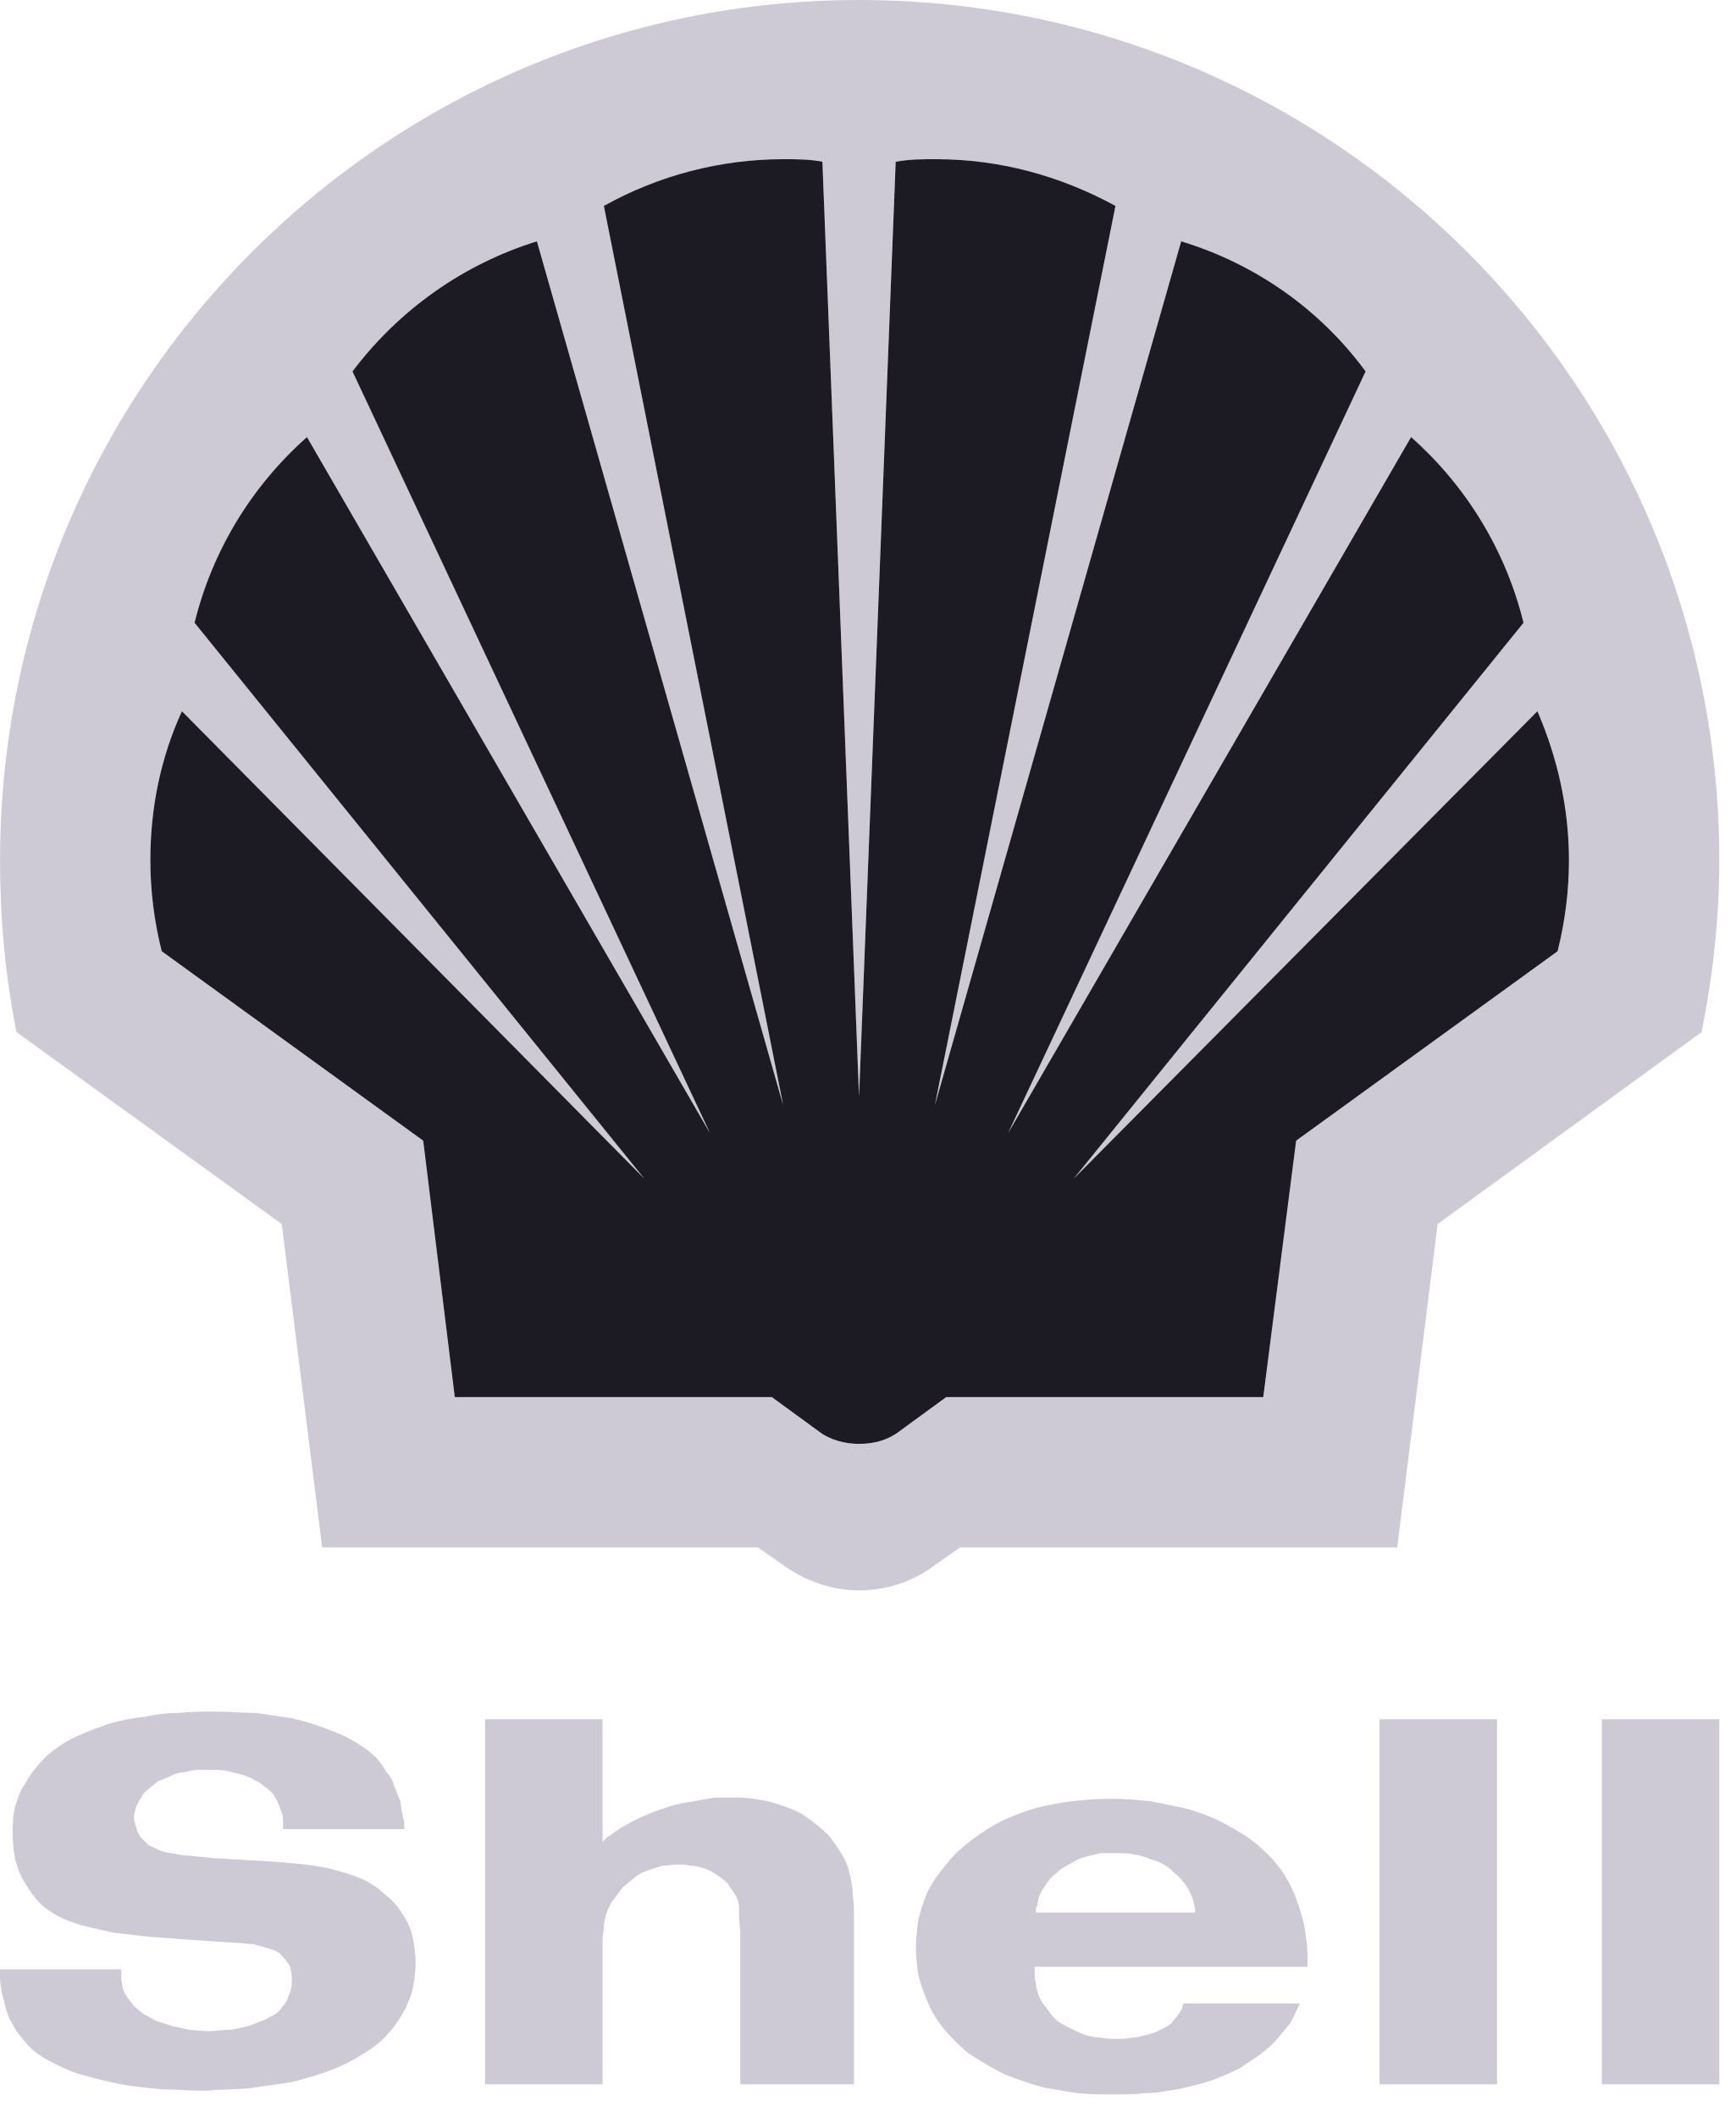
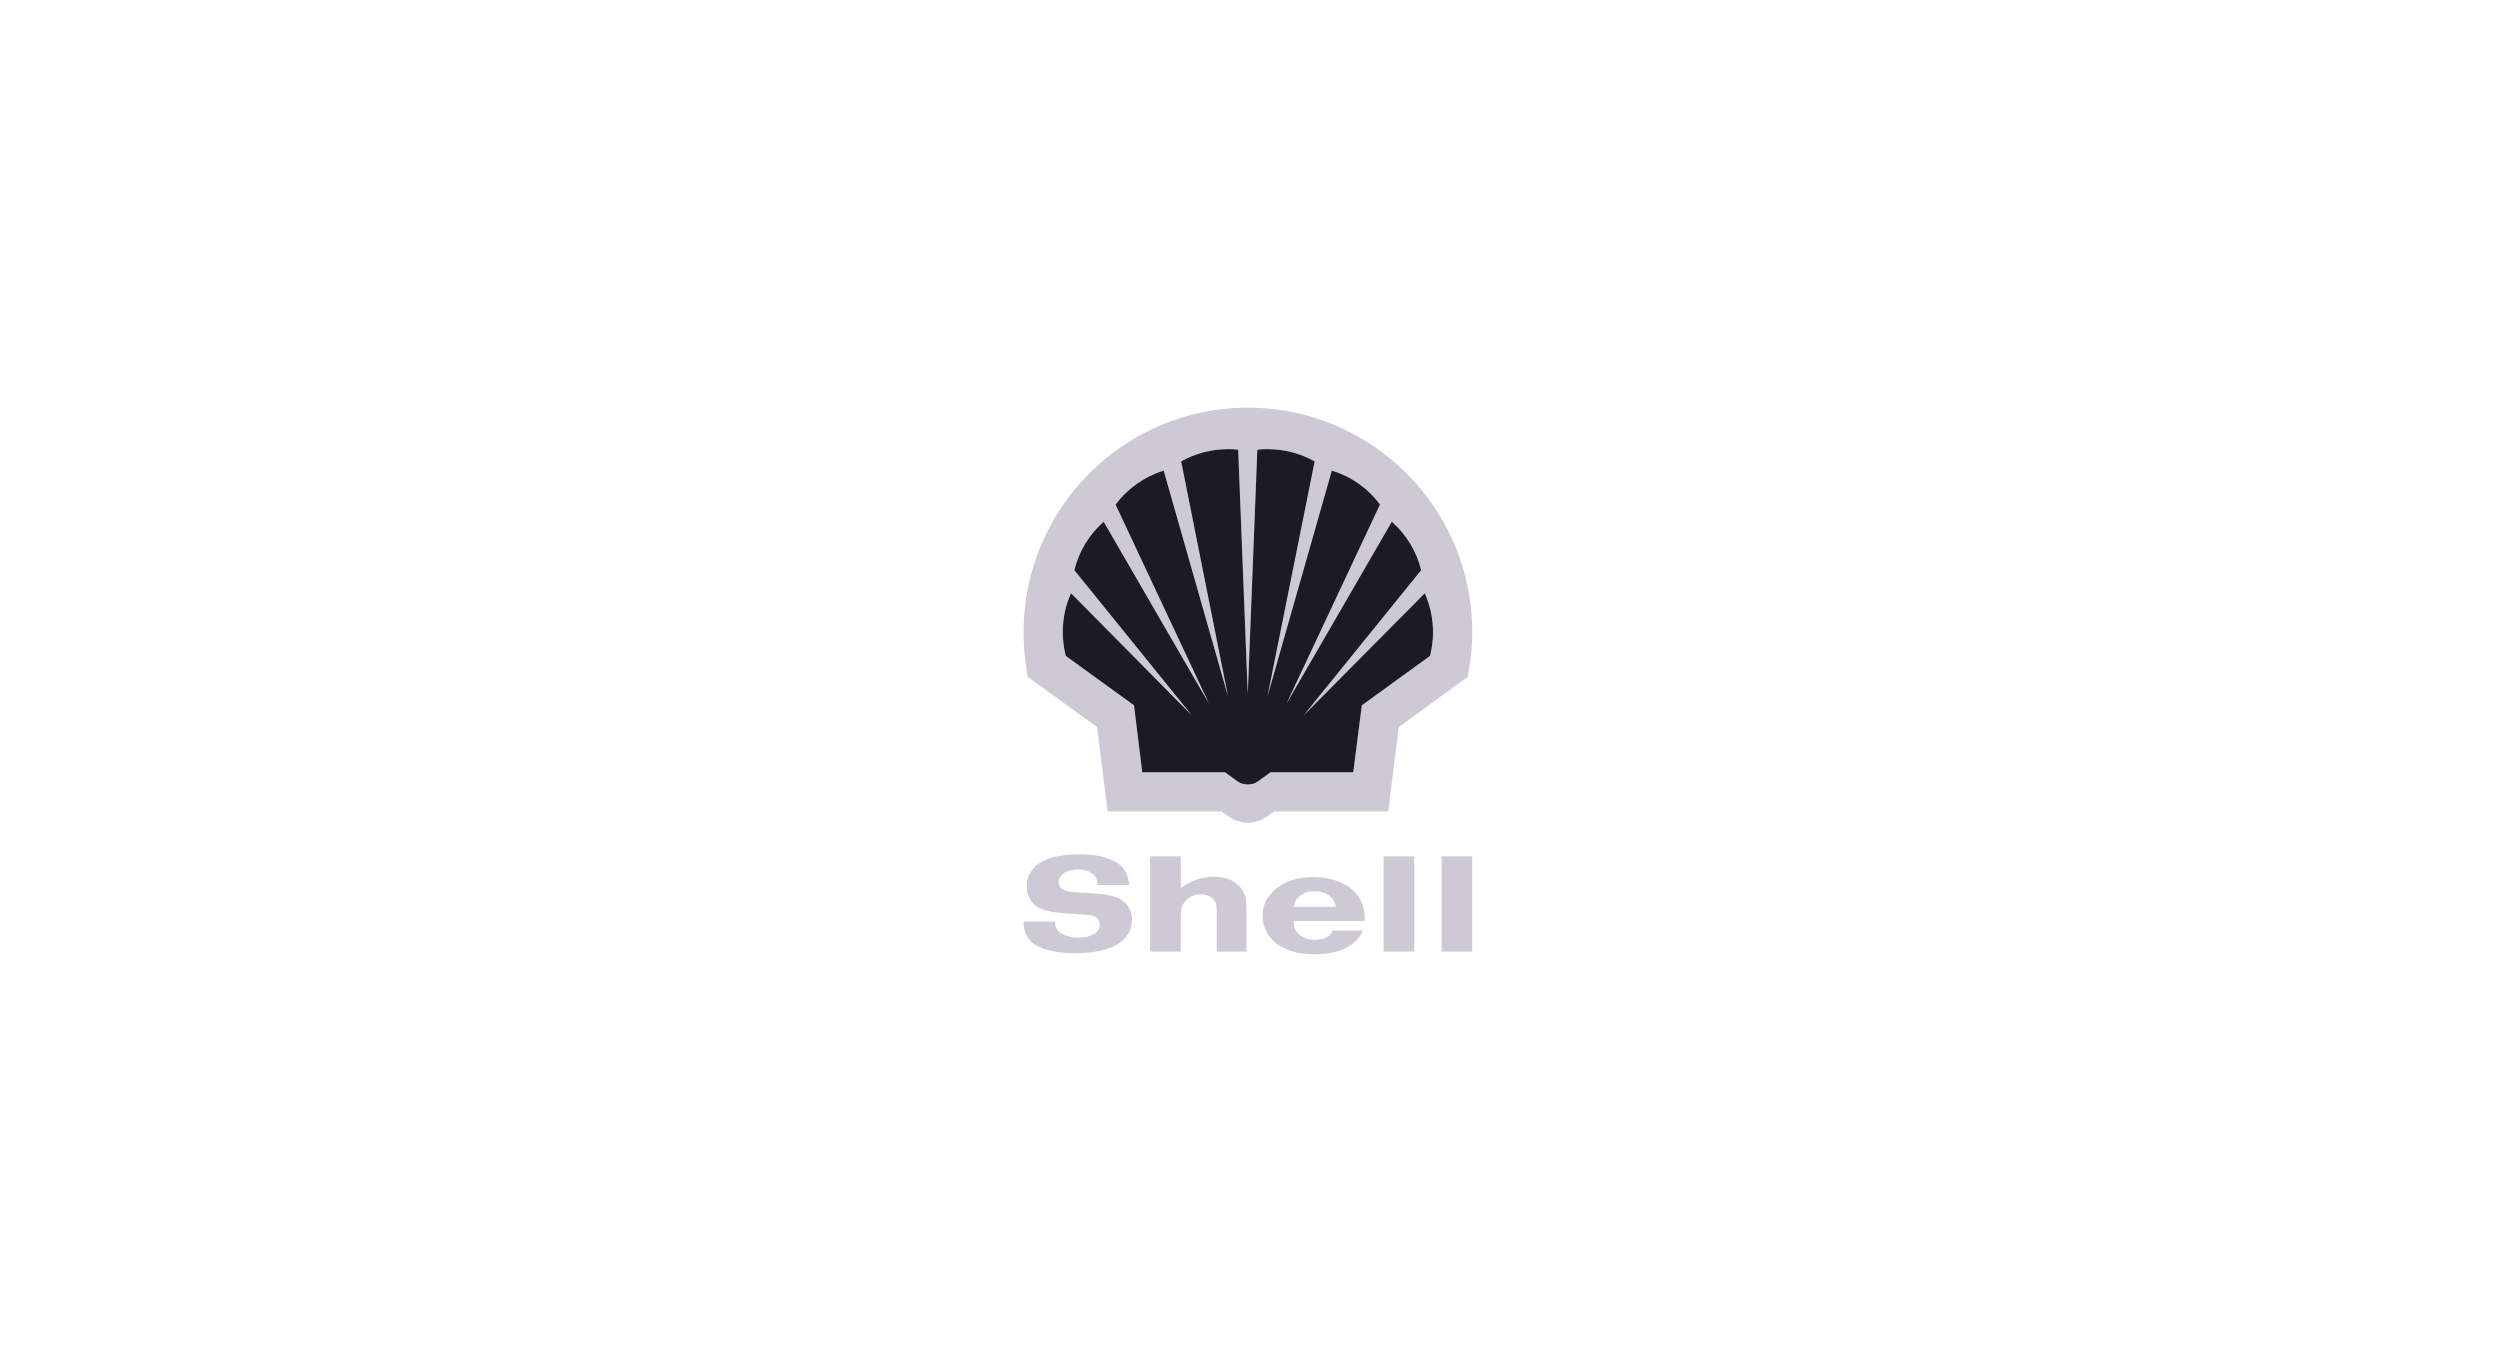
- <svg xmlns="http://www.w3.org/2000/svg" width="50" height="61" viewBox="0 0 50 61" fill="none">
-   <path fill-rule="evenodd" clip-rule="evenodd" d="M21.84 44.588H9.283L8.118 35.27L0.474 29.738C0.147 28.1 0.001 26.425 0.001 24.788C0.001 11.101 11.102 0 24.752 0C38.438 0 49.539 11.101 49.539 24.788C49.539 26.426 49.358 28.1 49.03 29.738L41.423 35.27L40.258 44.588H27.664L26.936 45.097C26.317 45.571 25.553 45.826 24.752 45.826C23.988 45.826 23.223 45.571 22.568 45.097L21.84 44.588ZM22.241 40.257H13.104L12.194 32.868L4.66 27.408C4.444 26.551 4.334 25.671 4.332 24.788C4.332 23.295 4.624 21.839 5.242 20.492L18.564 33.96L5.606 17.945C6.116 15.87 7.244 14.014 8.846 12.594L20.457 32.65L10.156 10.701C11.503 8.918 13.359 7.607 15.47 6.952L22.568 31.849L17.4 5.933C18.98 5.051 20.759 4.588 22.568 4.587C22.932 4.587 23.333 4.587 23.697 4.659L24.752 31.594L25.808 4.659C26.208 4.587 26.573 4.587 26.973 4.587C28.793 4.587 30.54 5.06 32.141 5.933L26.936 31.849L34.034 6.952C36.182 7.607 38.038 8.918 39.348 10.701L29.047 32.65L40.658 12.594C42.26 14.014 43.388 15.87 43.898 17.945L30.94 33.96L44.298 20.492C44.88 21.839 45.208 23.295 45.208 24.788C45.208 25.661 45.098 26.535 44.88 27.408L37.346 32.868L36.4 40.257H27.263L25.917 41.24C25.589 41.495 25.189 41.604 24.752 41.604C24.352 41.604 23.915 41.495 23.587 41.24L22.241 40.257Z" fill="#CDCAD5" />
-   <path fill-rule="evenodd" clip-rule="evenodd" d="M22.24 40.257H13.104L12.194 32.868L4.66 27.409C4.443 26.552 4.333 25.672 4.332 24.788C4.332 23.295 4.624 21.84 5.242 20.493L18.564 33.961L5.606 17.945C6.116 15.87 7.244 14.014 8.845 12.594L20.457 32.65L10.156 10.702C11.502 8.918 13.359 7.608 15.47 6.953L22.567 31.849L17.399 5.933C18.979 5.052 20.759 4.588 22.568 4.587C22.932 4.587 23.332 4.587 23.696 4.66L24.752 31.595L25.808 4.66C26.208 4.587 26.572 4.587 26.973 4.587C28.793 4.587 30.54 5.06 32.141 5.933L26.936 31.849L34.034 6.953C36.181 7.607 38.038 8.918 39.348 10.702L29.047 32.65L40.658 12.594C42.259 14.014 43.388 15.87 43.898 17.945L30.939 33.961L44.298 20.493C44.88 21.84 45.207 23.295 45.207 24.788C45.207 25.661 45.098 26.535 44.88 27.409L37.346 32.868L36.399 40.257H27.263L25.916 41.24C25.589 41.495 25.189 41.604 24.752 41.604C24.351 41.604 23.915 41.495 23.587 41.24L22.24 40.257Z" fill="#1C1A22" />
-   <path fill-rule="evenodd" clip-rule="evenodd" d="M46.154 60.058V49.539H49.54V60.058H46.154ZM39.749 60.058V49.539H43.134V60.058H39.749ZM37.674 56.673H29.812V56.819C29.812 56.928 29.812 57.037 29.848 57.146C29.848 57.256 29.885 57.365 29.921 57.473C29.957 57.583 30.031 57.728 30.14 57.838C30.212 57.947 30.285 58.056 30.394 58.165C30.503 58.275 30.649 58.347 30.795 58.42C30.94 58.493 31.086 58.565 31.268 58.638C31.413 58.675 31.559 58.711 31.705 58.711C31.887 58.747 32.032 58.747 32.178 58.747H32.214C32.323 58.747 32.469 58.747 32.614 58.711C32.76 58.711 32.906 58.674 33.015 58.638C33.16 58.602 33.306 58.565 33.415 58.493C33.524 58.456 33.633 58.383 33.743 58.31C33.779 58.238 33.852 58.165 33.925 58.092C33.961 58.019 34.034 57.947 34.07 57.837V57.8C34.07 57.764 34.106 57.764 34.106 57.728H37.455C37.419 57.765 37.419 57.837 37.382 57.874C37.382 57.874 37.382 57.91 37.346 57.946C37.3 58.074 37.239 58.197 37.164 58.31C37.054 58.456 36.945 58.565 36.836 58.711C36.691 58.892 36.508 59.038 36.327 59.184C36.145 59.329 35.926 59.439 35.745 59.584C35.453 59.73 35.198 59.839 34.908 59.948C34.58 60.057 34.252 60.13 33.925 60.203C33.633 60.239 33.343 60.313 33.015 60.313C32.723 60.349 32.432 60.349 32.141 60.349H32.069C31.741 60.349 31.377 60.349 31.049 60.313C30.758 60.276 30.43 60.203 30.14 60.167C29.703 60.057 29.303 59.912 28.938 59.767C28.574 59.582 28.221 59.376 27.883 59.148C27.634 58.936 27.403 58.705 27.191 58.456C27.009 58.238 26.827 57.947 26.718 57.655C26.609 57.437 26.536 57.182 26.464 56.927C26.427 56.672 26.39 56.417 26.39 56.126C26.39 55.872 26.427 55.58 26.464 55.289C26.536 55.035 26.609 54.78 26.718 54.525C26.864 54.233 27.046 53.979 27.264 53.724C27.483 53.433 27.737 53.215 28.029 52.996C28.303 52.788 28.596 52.605 28.902 52.45C29.221 52.306 29.55 52.185 29.885 52.085C30.212 52.013 30.54 51.94 30.868 51.904C31.232 51.867 31.596 51.831 31.924 51.831H32.069C32.433 51.831 32.797 51.867 33.161 51.904C33.525 51.976 33.889 52.049 34.216 52.122C34.581 52.231 34.981 52.377 35.308 52.559C35.636 52.741 35.964 52.922 36.255 53.178C36.509 53.396 36.764 53.651 36.983 53.979C37.165 54.27 37.31 54.561 37.42 54.924C37.492 55.143 37.566 55.362 37.602 55.616C37.638 55.871 37.675 56.126 37.675 56.417V56.49L37.674 56.673ZM34.434 55.108H29.848V54.999C29.848 54.962 29.848 54.962 29.884 54.925C29.884 54.853 29.921 54.78 29.921 54.708C29.957 54.597 29.994 54.525 30.031 54.453C30.103 54.38 30.14 54.271 30.212 54.197C30.286 54.089 30.394 54.016 30.468 53.943C30.577 53.834 30.722 53.761 30.868 53.688C30.977 53.615 31.122 53.543 31.268 53.506L31.705 53.397H32.178C32.36 53.397 32.542 53.397 32.687 53.434C32.869 53.47 33.015 53.506 33.16 53.579C33.306 53.615 33.415 53.652 33.525 53.724C33.67 53.797 33.779 53.906 33.852 53.98C33.962 54.052 33.997 54.124 34.071 54.197C34.143 54.271 34.18 54.343 34.252 54.453C34.288 54.525 34.325 54.597 34.362 54.708C34.398 54.78 34.398 54.889 34.434 54.962V55.108ZM17.363 49.539V53.07L17.509 52.924C17.546 52.924 17.546 52.888 17.582 52.888C17.727 52.779 17.873 52.669 18.019 52.597C18.205 52.485 18.4 52.388 18.601 52.305C18.856 52.195 19.074 52.123 19.293 52.05C19.511 51.977 19.729 51.941 19.984 51.905C20.166 51.868 20.385 51.832 20.603 51.795H21.258C21.476 51.795 21.731 51.832 21.95 51.868C22.168 51.905 22.387 51.977 22.605 52.05C22.823 52.123 23.078 52.232 23.26 52.378C23.478 52.523 23.697 52.706 23.878 52.887C24.024 53.069 24.169 53.288 24.279 53.469C24.388 53.652 24.461 53.87 24.497 54.052C24.534 54.234 24.57 54.416 24.57 54.597C24.606 54.816 24.606 55.071 24.606 55.289V60.058H21.33V55.69C21.33 55.545 21.294 55.363 21.294 55.217V54.962C21.294 54.853 21.257 54.708 21.185 54.597L20.966 54.271C20.857 54.161 20.748 54.089 20.639 54.016C20.53 53.943 20.42 53.87 20.274 53.834C20.165 53.797 20.02 53.761 19.91 53.761C19.765 53.724 19.656 53.724 19.547 53.724H19.474C19.364 53.724 19.219 53.761 19.073 53.761C18.964 53.797 18.855 53.834 18.746 53.87C18.6 53.907 18.454 53.98 18.345 54.052C18.2 54.162 18.09 54.271 17.945 54.38L17.617 54.817C17.544 54.962 17.471 55.108 17.435 55.29C17.398 55.399 17.398 55.508 17.398 55.581C17.362 55.727 17.362 55.873 17.362 56.018V60.058H13.977V49.539H17.363ZM11.649 52.706H8.155V52.597V52.523C8.155 52.414 8.155 52.305 8.118 52.232C8.082 52.123 8.045 52.05 8.009 51.941C7.966 51.853 7.918 51.767 7.863 51.686C7.79 51.614 7.717 51.54 7.608 51.468C7.526 51.387 7.426 51.325 7.317 51.286C7.208 51.213 7.099 51.177 6.989 51.14L6.552 51.031C6.407 50.995 6.261 50.995 6.116 50.995H5.715C5.57 50.995 5.46 51.031 5.315 51.067C5.169 51.067 5.06 51.104 4.914 51.177C4.805 51.213 4.696 51.286 4.55 51.322C4.477 51.395 4.368 51.467 4.295 51.54C4.186 51.614 4.114 51.686 4.077 51.795C4.004 51.868 3.968 51.977 3.931 52.05C3.895 52.159 3.858 52.269 3.858 52.378C3.858 52.45 3.895 52.56 3.931 52.669C3.931 52.742 4.004 52.851 4.041 52.923L4.296 53.179C4.405 53.215 4.514 53.288 4.623 53.324C4.733 53.36 4.842 53.397 4.951 53.397C5.133 53.434 5.278 53.469 5.46 53.469C5.679 53.506 5.934 53.506 6.152 53.543C6.37 53.543 6.625 53.579 6.844 53.579C7.208 53.615 7.608 53.615 7.972 53.652C8.154 53.652 8.299 53.688 8.445 53.688C8.773 53.725 9.137 53.761 9.464 53.834C9.755 53.906 10.011 53.98 10.302 54.089C10.601 54.201 10.873 54.374 11.102 54.597C11.357 54.78 11.539 55.035 11.684 55.289C11.794 55.471 11.866 55.69 11.903 55.872C11.939 56.09 11.976 56.308 11.976 56.563C11.976 56.782 11.939 57.037 11.903 57.255C11.866 57.473 11.757 57.691 11.684 57.874C11.539 58.128 11.393 58.383 11.211 58.565C11.029 58.784 10.847 58.93 10.629 59.075C10.301 59.293 9.974 59.476 9.61 59.621C9.246 59.767 8.846 59.876 8.445 59.985C8.045 60.058 7.644 60.095 7.244 60.167C6.807 60.204 6.37 60.204 5.933 60.24H5.788C5.424 60.24 5.06 60.204 4.696 60.204C4.295 60.167 3.895 60.13 3.494 60.058C3.139 59.99 2.786 59.905 2.439 59.803C2.111 59.73 1.82 59.585 1.529 59.439C1.322 59.339 1.127 59.217 0.946 59.075C0.764 58.893 0.619 58.711 0.473 58.529C0.4 58.383 0.328 58.274 0.255 58.128C0.19 57.964 0.141 57.793 0.109 57.619C0.073 57.51 0.036 57.401 0.036 57.291C-6.18238e-08 57.146 0 57.037 0 56.891V56.855V56.745H3.494V57C3.494 57.073 3.531 57.182 3.531 57.291L3.64 57.51C3.713 57.619 3.786 57.691 3.858 57.801C3.931 57.874 4.04 57.947 4.113 58.019C4.259 58.092 4.368 58.165 4.514 58.237C4.659 58.274 4.841 58.347 4.987 58.383C5.132 58.419 5.314 58.456 5.496 58.492C5.642 58.492 5.824 58.529 6.006 58.529C6.188 58.529 6.333 58.492 6.479 58.492C6.661 58.492 6.807 58.456 6.989 58.419C7.134 58.383 7.28 58.347 7.426 58.274C7.535 58.237 7.644 58.202 7.753 58.128C7.863 58.092 7.972 58.019 8.045 57.947C8.117 57.837 8.19 57.765 8.263 57.655C8.299 57.546 8.336 57.473 8.372 57.364C8.409 57.255 8.409 57.146 8.409 57.037C8.409 56.964 8.409 56.854 8.372 56.745C8.372 56.672 8.336 56.6 8.263 56.527C8.199 56.434 8.126 56.349 8.045 56.272C7.935 56.199 7.826 56.163 7.681 56.127C7.571 56.09 7.426 56.054 7.28 56.017C7.098 56.017 6.953 55.981 6.77 55.981L5.169 55.872C4.878 55.835 4.55 55.835 4.223 55.798C3.931 55.762 3.604 55.726 3.276 55.689C2.959 55.621 2.644 55.548 2.33 55.471C2.111 55.398 1.893 55.326 1.674 55.217C1.493 55.107 1.31 54.998 1.165 54.852C0.983 54.67 0.837 54.452 0.728 54.27C0.582 54.052 0.51 53.833 0.437 53.578C0.4 53.36 0.364 53.105 0.364 52.887C0.364 52.596 0.364 52.341 0.437 52.05C0.51 51.832 0.582 51.577 0.728 51.395C0.873 51.104 1.092 50.849 1.347 50.594C1.601 50.376 1.856 50.194 2.184 50.048C2.475 49.902 2.803 49.793 3.094 49.684C3.45 49.576 3.816 49.503 4.186 49.465C4.508 49.393 4.838 49.357 5.168 49.356C5.496 49.319 5.788 49.319 6.115 49.319H6.261C6.625 49.319 6.989 49.356 7.352 49.356C7.68 49.393 8.044 49.465 8.371 49.502C8.699 49.574 9.063 49.684 9.354 49.793C9.645 49.902 9.937 50.011 10.228 50.193C10.41 50.303 10.592 50.411 10.737 50.557C10.919 50.703 11.029 50.885 11.138 51.067C11.247 51.176 11.32 51.322 11.356 51.467C11.429 51.613 11.465 51.758 11.538 51.904C11.538 52.013 11.574 52.086 11.574 52.195C11.611 52.304 11.611 52.378 11.647 52.487V52.559L11.649 52.706Z" fill="#CDCAD5" />
+ <svg xmlns="http://www.w3.org/2000/svg" width="276" height="151" viewBox="0 0 276 151" fill="none">
+   <path fill-rule="evenodd" clip-rule="evenodd" d="M134.84 89.588H122.283L121.118 80.27L113.474 74.738C113.147 73.1 113.001 71.425 113.001 69.787C113.001 56.101 124.102 45 137.752 45C151.438 45 162.54 56.101 162.54 69.787C162.54 71.426 162.358 73.1 162.03 74.738L154.423 80.27L153.258 89.588H140.664L139.936 90.097C139.317 90.571 138.553 90.826 137.752 90.826C136.988 90.826 136.223 90.571 135.568 90.097L134.84 89.588ZM135.241 85.257H126.104L125.194 77.868L117.66 72.408C117.444 71.551 117.334 70.671 117.332 69.787C117.332 68.295 117.624 66.839 118.242 65.492L131.564 78.96L118.606 62.945C119.116 60.87 120.244 59.014 121.846 57.594L133.457 77.65L123.156 55.701C124.503 53.918 126.359 52.607 128.47 51.952L135.568 76.849L130.4 50.933C131.98 50.051 133.759 49.588 135.568 49.587C135.932 49.587 136.333 49.587 136.697 49.659L137.752 76.594L138.808 49.659C139.208 49.587 139.573 49.587 139.973 49.587C141.793 49.587 143.54 50.059 145.141 50.933L139.936 76.849L147.034 51.952C149.182 52.607 151.038 53.918 152.348 55.701L142.047 77.65L153.658 57.594C155.26 59.014 156.388 60.87 156.898 62.945L143.94 78.96L157.298 65.492C157.88 66.839 158.208 68.295 158.208 69.787C158.208 70.661 158.098 71.535 157.88 72.408L150.346 77.868L149.4 85.257H140.263L138.917 86.24C138.589 86.495 138.189 86.604 137.752 86.604C137.352 86.604 136.915 86.495 136.587 86.24L135.241 85.257Z" fill="#CDCAD5" />
+   <path fill-rule="evenodd" clip-rule="evenodd" d="M135.24 85.257H126.104L125.194 77.868L117.66 72.409C117.443 71.552 117.333 70.671 117.332 69.788C117.332 68.295 117.624 66.84 118.242 65.493L131.564 78.961L118.606 62.945C119.116 60.87 120.244 59.014 121.845 57.594L133.457 77.65L123.156 55.702C124.502 53.918 126.359 52.608 128.47 51.953L135.567 76.849L130.399 50.933C131.979 50.052 133.758 49.588 135.568 49.587C135.932 49.587 136.332 49.587 136.696 49.66L137.752 76.595L138.808 49.66C139.208 49.587 139.572 49.587 139.973 49.587C141.793 49.587 143.54 50.06 145.141 50.933L139.936 76.849L147.034 51.953C149.181 52.607 151.038 53.918 152.348 55.702L142.047 77.65L153.658 57.594C155.259 59.014 156.387 60.87 156.898 62.945L143.939 78.961L157.298 65.493C157.88 66.84 158.207 68.295 158.207 69.788C158.207 70.661 158.098 71.535 157.88 72.409L150.346 77.868L149.399 85.257H140.263L138.917 86.24C138.589 86.495 138.188 86.604 137.752 86.604C137.351 86.604 136.915 86.495 136.587 86.24L135.24 85.257Z" fill="#1C1A22" />
+   <path fill-rule="evenodd" clip-rule="evenodd" d="M159.154 105.058V94.539H162.54V105.058H159.154ZM152.749 105.058V94.539H156.134V105.058H152.749ZM150.674 101.673H142.812V101.819C142.812 101.928 142.812 102.037 142.848 102.146C142.848 102.256 142.885 102.365 142.921 102.473C142.957 102.583 143.031 102.728 143.14 102.838C143.212 102.947 143.285 103.056 143.394 103.165C143.503 103.275 143.649 103.347 143.795 103.42C143.94 103.493 144.086 103.565 144.268 103.638C144.414 103.675 144.559 103.711 144.705 103.711C144.886 103.747 145.032 103.747 145.178 103.747H145.214C145.323 103.747 145.469 103.747 145.614 103.711C145.76 103.711 145.906 103.674 146.015 103.638C146.16 103.602 146.306 103.565 146.415 103.493C146.524 103.456 146.633 103.383 146.743 103.31C146.779 103.238 146.852 103.165 146.925 103.092C146.961 103.019 147.034 102.947 147.07 102.837V102.8C147.07 102.764 147.106 102.764 147.106 102.728H150.455C150.419 102.765 150.419 102.837 150.382 102.874C150.382 102.874 150.382 102.91 150.346 102.946C150.3 103.074 150.239 103.196 150.164 103.31C150.054 103.456 149.945 103.565 149.836 103.711C149.691 103.893 149.508 104.038 149.327 104.184C149.145 104.329 148.926 104.439 148.745 104.585C148.453 104.73 148.198 104.839 147.908 104.948C147.58 105.057 147.252 105.13 146.925 105.203C146.633 105.239 146.343 105.313 146.015 105.313C145.723 105.349 145.432 105.349 145.141 105.349H145.069C144.741 105.349 144.377 105.349 144.049 105.313C143.758 105.276 143.43 105.203 143.14 105.167C142.703 105.057 142.303 104.912 141.938 104.767C141.574 104.582 141.221 104.376 140.883 104.148C140.634 103.936 140.403 103.705 140.191 103.456C140.009 103.238 139.827 102.947 139.718 102.655C139.609 102.437 139.536 102.182 139.464 101.927C139.427 101.672 139.39 101.417 139.39 101.126C139.39 100.872 139.427 100.58 139.464 100.289C139.536 100.035 139.609 99.78 139.718 99.525C139.864 99.234 140.046 98.979 140.264 98.724C140.482 98.433 140.737 98.215 141.029 97.996C141.303 97.788 141.595 97.605 141.903 97.45C142.221 97.306 142.55 97.185 142.885 97.085C143.212 97.013 143.54 96.94 143.868 96.904C144.232 96.867 144.596 96.831 144.924 96.831H145.069C145.433 96.831 145.797 96.867 146.161 96.904C146.525 96.976 146.889 97.049 147.216 97.122C147.581 97.231 147.981 97.377 148.308 97.559C148.636 97.741 148.964 97.922 149.255 98.177C149.509 98.396 149.764 98.651 149.983 98.979C150.165 99.27 150.31 99.561 150.42 99.924C150.492 100.143 150.565 100.362 150.602 100.616C150.638 100.871 150.675 101.126 150.675 101.417V101.49L150.674 101.673ZM147.434 100.108H142.848V99.999C142.848 99.962 142.848 99.962 142.885 99.925C142.885 99.853 142.921 99.78 142.921 99.707C142.957 99.597 142.994 99.525 143.031 99.453C143.103 99.38 143.14 99.271 143.212 99.197C143.286 99.089 143.394 99.016 143.468 98.943C143.577 98.834 143.722 98.761 143.868 98.688C143.977 98.615 144.122 98.543 144.268 98.506L144.705 98.397H145.178C145.36 98.397 145.542 98.397 145.687 98.434C145.869 98.47 146.015 98.506 146.16 98.579C146.306 98.615 146.415 98.652 146.525 98.724C146.67 98.797 146.779 98.906 146.852 98.98C146.962 99.052 146.997 99.124 147.071 99.197C147.143 99.271 147.18 99.343 147.252 99.453C147.289 99.525 147.325 99.597 147.362 99.707C147.398 99.78 147.398 99.889 147.434 99.962V100.108ZM130.363 94.539V98.07L130.509 97.924C130.546 97.924 130.546 97.888 130.582 97.888C130.727 97.778 130.873 97.669 131.019 97.597C131.205 97.485 131.4 97.388 131.601 97.305C131.856 97.195 132.074 97.123 132.293 97.05C132.511 96.977 132.729 96.941 132.984 96.905C133.166 96.868 133.385 96.832 133.603 96.795H134.258C134.476 96.795 134.731 96.832 134.95 96.868C135.168 96.905 135.387 96.977 135.605 97.05C135.823 97.123 136.078 97.232 136.26 97.378C136.478 97.523 136.696 97.706 136.878 97.887C137.024 98.069 137.169 98.287 137.279 98.469C137.388 98.652 137.461 98.87 137.497 99.052C137.534 99.234 137.57 99.416 137.57 99.597C137.606 99.817 137.606 100.071 137.606 100.289V105.058H134.33V100.69C134.33 100.545 134.294 100.363 134.294 100.217V99.962C134.294 99.853 134.257 99.707 134.185 99.597L133.967 99.271C133.857 99.161 133.748 99.089 133.639 99.016C133.53 98.943 133.42 98.871 133.275 98.834C133.165 98.797 133.019 98.761 132.911 98.761C132.765 98.724 132.656 98.724 132.546 98.724H132.474C132.364 98.724 132.219 98.761 132.073 98.761C131.964 98.797 131.855 98.834 131.746 98.871C131.6 98.907 131.454 98.98 131.345 99.052C131.2 99.162 131.09 99.271 130.945 99.38L130.617 99.817C130.544 99.962 130.471 100.108 130.435 100.29C130.398 100.399 130.398 100.508 130.398 100.581C130.362 100.727 130.362 100.873 130.362 101.018V105.058H126.977V94.539H130.363ZM124.649 97.706H121.155V97.597V97.523C121.155 97.414 121.155 97.305 121.118 97.232C121.082 97.123 121.045 97.05 121.009 96.941C120.966 96.853 120.918 96.767 120.863 96.686C120.79 96.614 120.717 96.54 120.608 96.468C120.526 96.387 120.426 96.325 120.317 96.286C120.208 96.213 120.099 96.177 119.989 96.14L119.552 96.031C119.407 95.995 119.261 95.995 119.116 95.995H118.715C118.57 95.995 118.46 96.031 118.315 96.067C118.169 96.067 118.06 96.104 117.914 96.177C117.805 96.213 117.696 96.286 117.55 96.322C117.477 96.395 117.368 96.467 117.295 96.54C117.186 96.614 117.114 96.686 117.077 96.795C117.004 96.868 116.968 96.977 116.931 97.05C116.895 97.159 116.859 97.269 116.859 97.378C116.859 97.451 116.895 97.56 116.931 97.669C116.931 97.742 117.004 97.851 117.041 97.924L117.296 98.179C117.405 98.215 117.514 98.288 117.623 98.324C117.733 98.36 117.842 98.397 117.951 98.397C118.133 98.434 118.278 98.469 118.46 98.469C118.679 98.506 118.934 98.506 119.152 98.543C119.37 98.543 119.625 98.579 119.844 98.579C120.208 98.615 120.608 98.615 120.972 98.652C121.154 98.652 121.299 98.688 121.445 98.688C121.773 98.725 122.137 98.761 122.464 98.834C122.755 98.906 123.01 98.98 123.302 99.089C123.601 99.201 123.873 99.374 124.102 99.597C124.357 99.78 124.539 100.035 124.684 100.289C124.794 100.471 124.866 100.69 124.903 100.872C124.939 101.09 124.976 101.308 124.976 101.563C124.976 101.782 124.939 102.037 124.903 102.255C124.866 102.473 124.757 102.692 124.684 102.874C124.539 103.128 124.393 103.383 124.211 103.565C124.029 103.784 123.847 103.93 123.629 104.075C123.301 104.293 122.974 104.476 122.61 104.621C122.246 104.767 121.846 104.876 121.445 104.985C121.045 105.058 120.644 105.095 120.244 105.167C119.807 105.204 119.37 105.204 118.933 105.24H118.788C118.424 105.24 118.06 105.204 117.696 105.204C117.295 105.167 116.895 105.13 116.494 105.058C116.139 104.99 115.786 104.905 115.439 104.803C115.111 104.73 114.82 104.585 114.529 104.439C114.322 104.339 114.127 104.217 113.946 104.075C113.764 103.893 113.619 103.711 113.473 103.529C113.4 103.383 113.328 103.274 113.255 103.128C113.19 102.964 113.141 102.793 113.109 102.619C113.073 102.51 113.036 102.401 113.036 102.291C113 102.146 113 102.037 113 101.891V101.855V101.745H116.494V102C116.494 102.073 116.531 102.182 116.531 102.291L116.64 102.51C116.713 102.619 116.786 102.692 116.858 102.801C116.931 102.874 117.04 102.947 117.113 103.019C117.259 103.092 117.368 103.165 117.514 103.237C117.659 103.274 117.841 103.347 117.987 103.383C118.132 103.419 118.314 103.456 118.496 103.492C118.642 103.492 118.824 103.529 119.006 103.529C119.188 103.529 119.333 103.492 119.479 103.492C119.661 103.492 119.807 103.456 119.989 103.419C120.134 103.383 120.28 103.347 120.426 103.274C120.535 103.237 120.644 103.202 120.753 103.128C120.863 103.092 120.972 103.019 121.045 102.947C121.117 102.837 121.19 102.765 121.263 102.655C121.299 102.546 121.336 102.473 121.372 102.364C121.409 102.255 121.409 102.146 121.409 102.037C121.409 101.963 121.409 101.854 121.372 101.745C121.372 101.672 121.336 101.6 121.263 101.527C121.199 101.434 121.126 101.349 121.045 101.272C120.935 101.199 120.826 101.163 120.681 101.126C120.571 101.09 120.426 101.054 120.28 101.017C120.098 101.017 119.953 100.981 119.77 100.981L118.169 100.872C117.878 100.835 117.55 100.835 117.223 100.799C116.931 100.762 116.604 100.726 116.276 100.689C115.959 100.621 115.644 100.548 115.33 100.471C115.111 100.398 114.893 100.326 114.674 100.217C114.493 100.107 114.31 99.998 114.165 99.852C113.983 99.67 113.837 99.452 113.728 99.27C113.582 99.052 113.51 98.833 113.437 98.578C113.4 98.36 113.364 98.105 113.364 97.887C113.364 97.596 113.364 97.341 113.437 97.05C113.51 96.832 113.582 96.577 113.728 96.395C113.873 96.104 114.092 95.849 114.347 95.594C114.601 95.376 114.856 95.194 115.184 95.048C115.475 94.902 115.803 94.793 116.094 94.684C116.45 94.576 116.816 94.503 117.186 94.466C117.508 94.393 117.838 94.357 118.168 94.356C118.496 94.319 118.788 94.319 119.115 94.319H119.261C119.625 94.319 119.989 94.356 120.352 94.356C120.68 94.393 121.044 94.466 121.371 94.502C121.699 94.574 122.063 94.684 122.354 94.793C122.645 94.902 122.936 95.011 123.228 95.193C123.41 95.302 123.592 95.411 123.737 95.558C123.919 95.703 124.029 95.885 124.138 96.067C124.247 96.176 124.32 96.322 124.356 96.467C124.429 96.613 124.465 96.758 124.538 96.904C124.538 97.013 124.574 97.086 124.574 97.195C124.611 97.304 124.611 97.378 124.647 97.487V97.559L124.649 97.706Z" fill="#CDCAD5" />
</svg>
